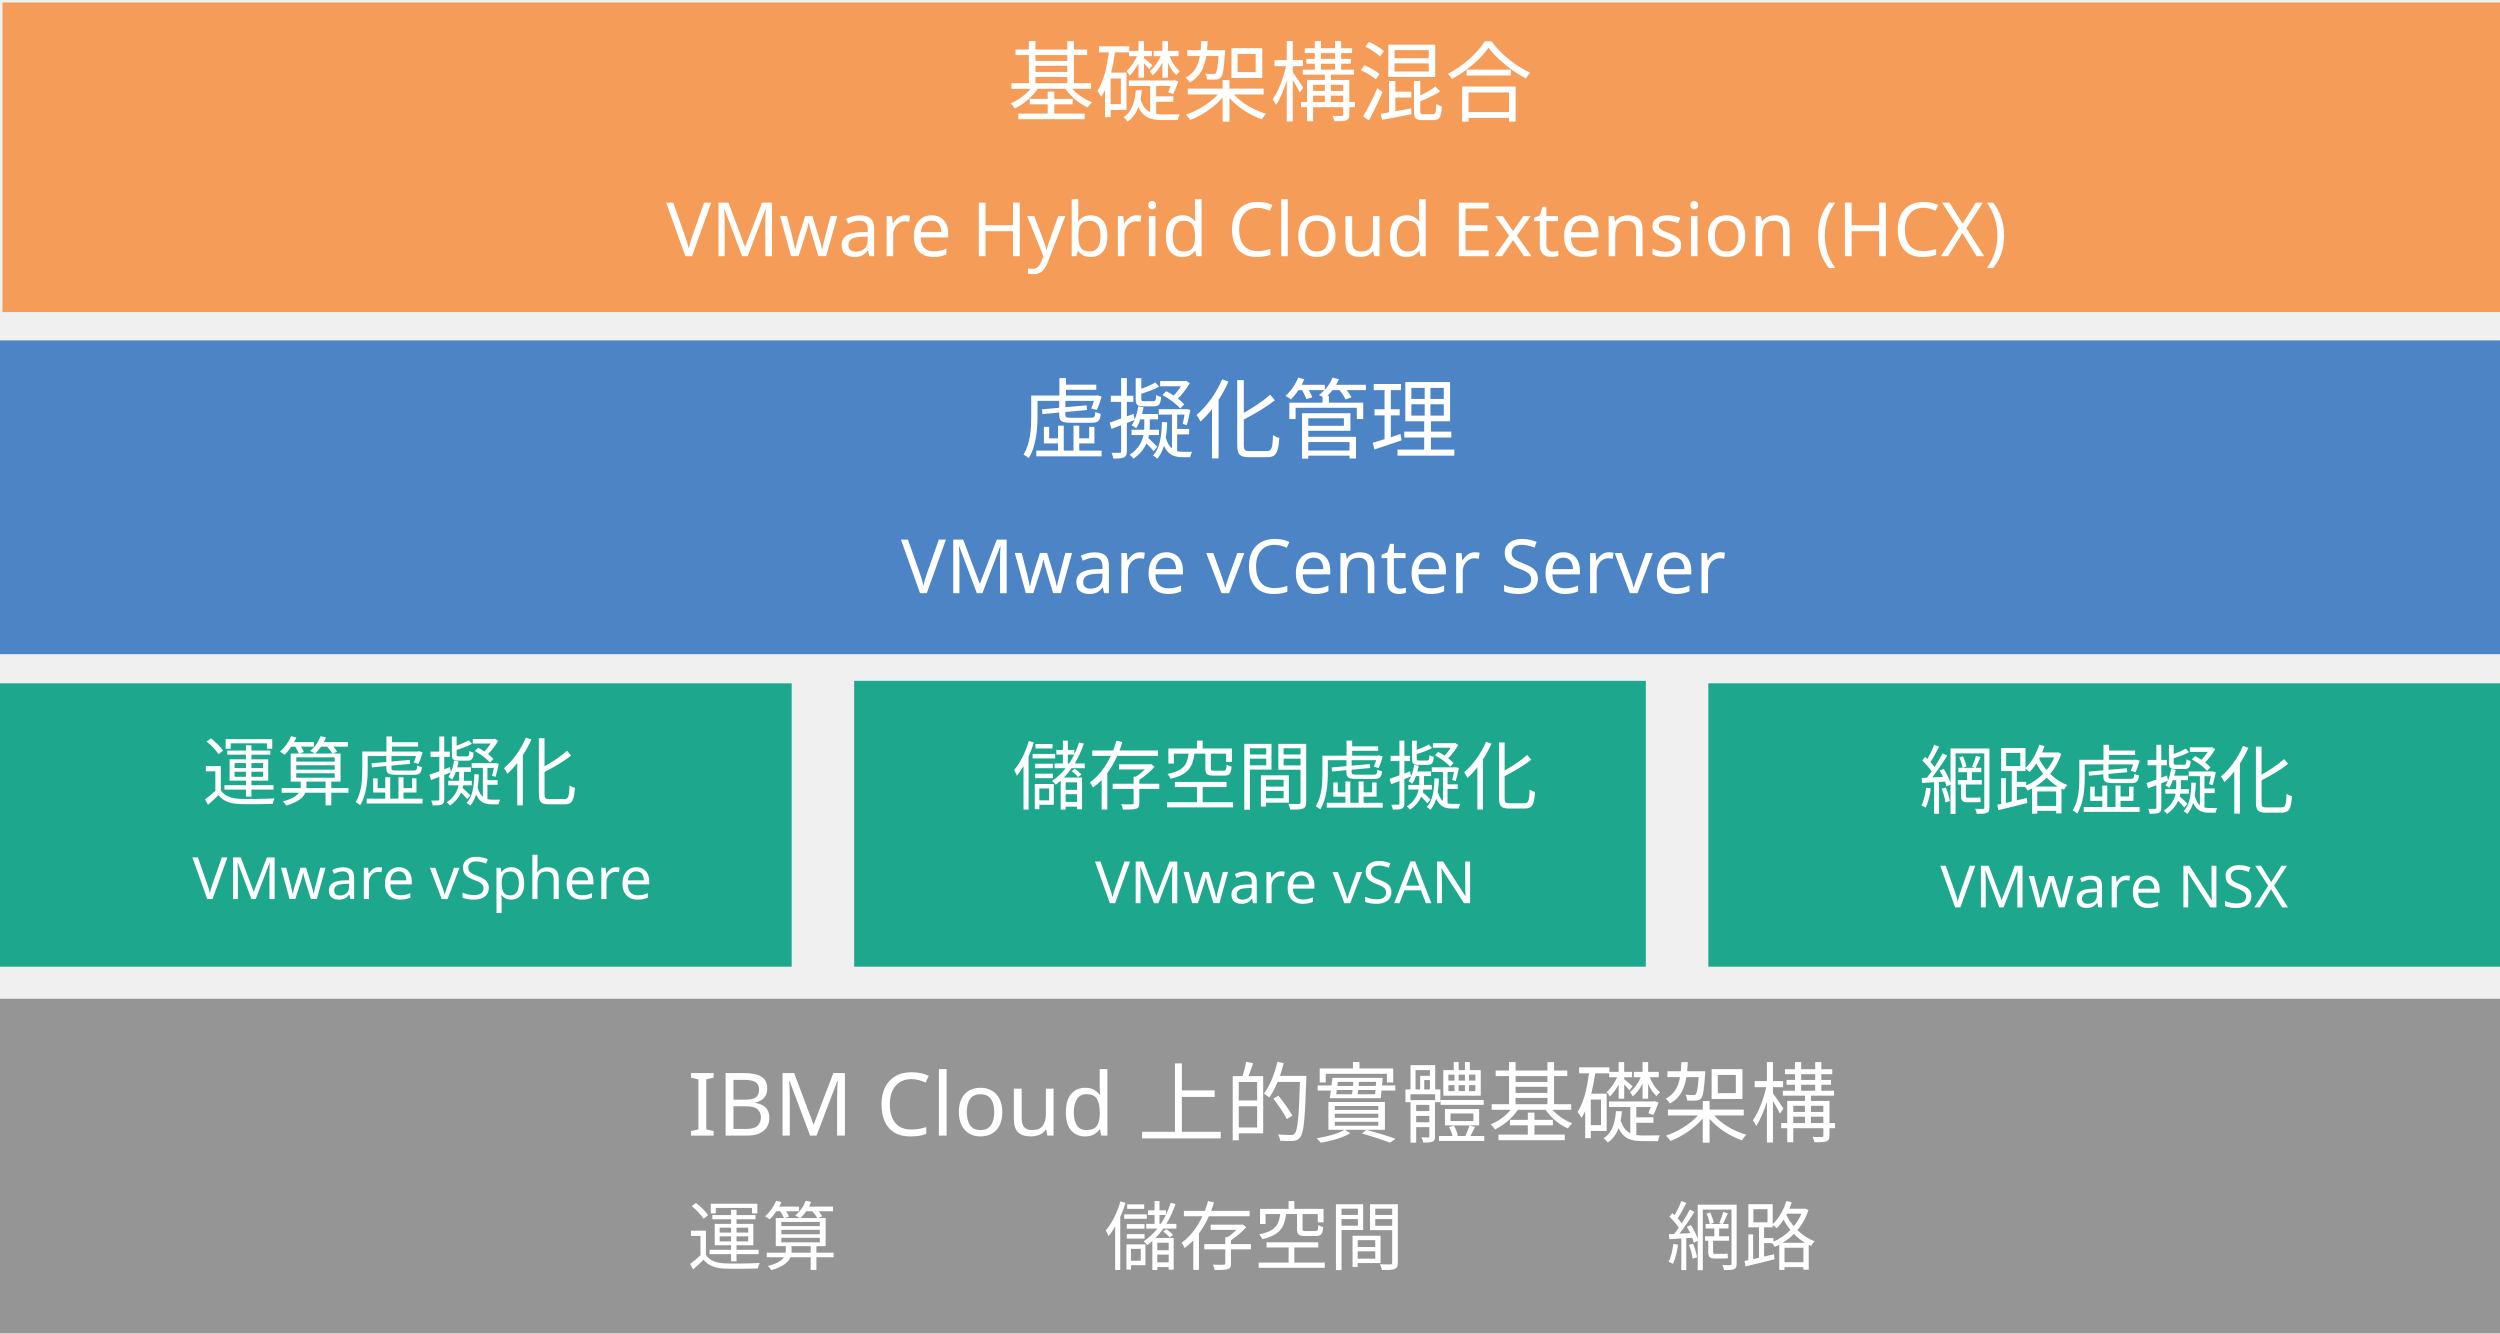
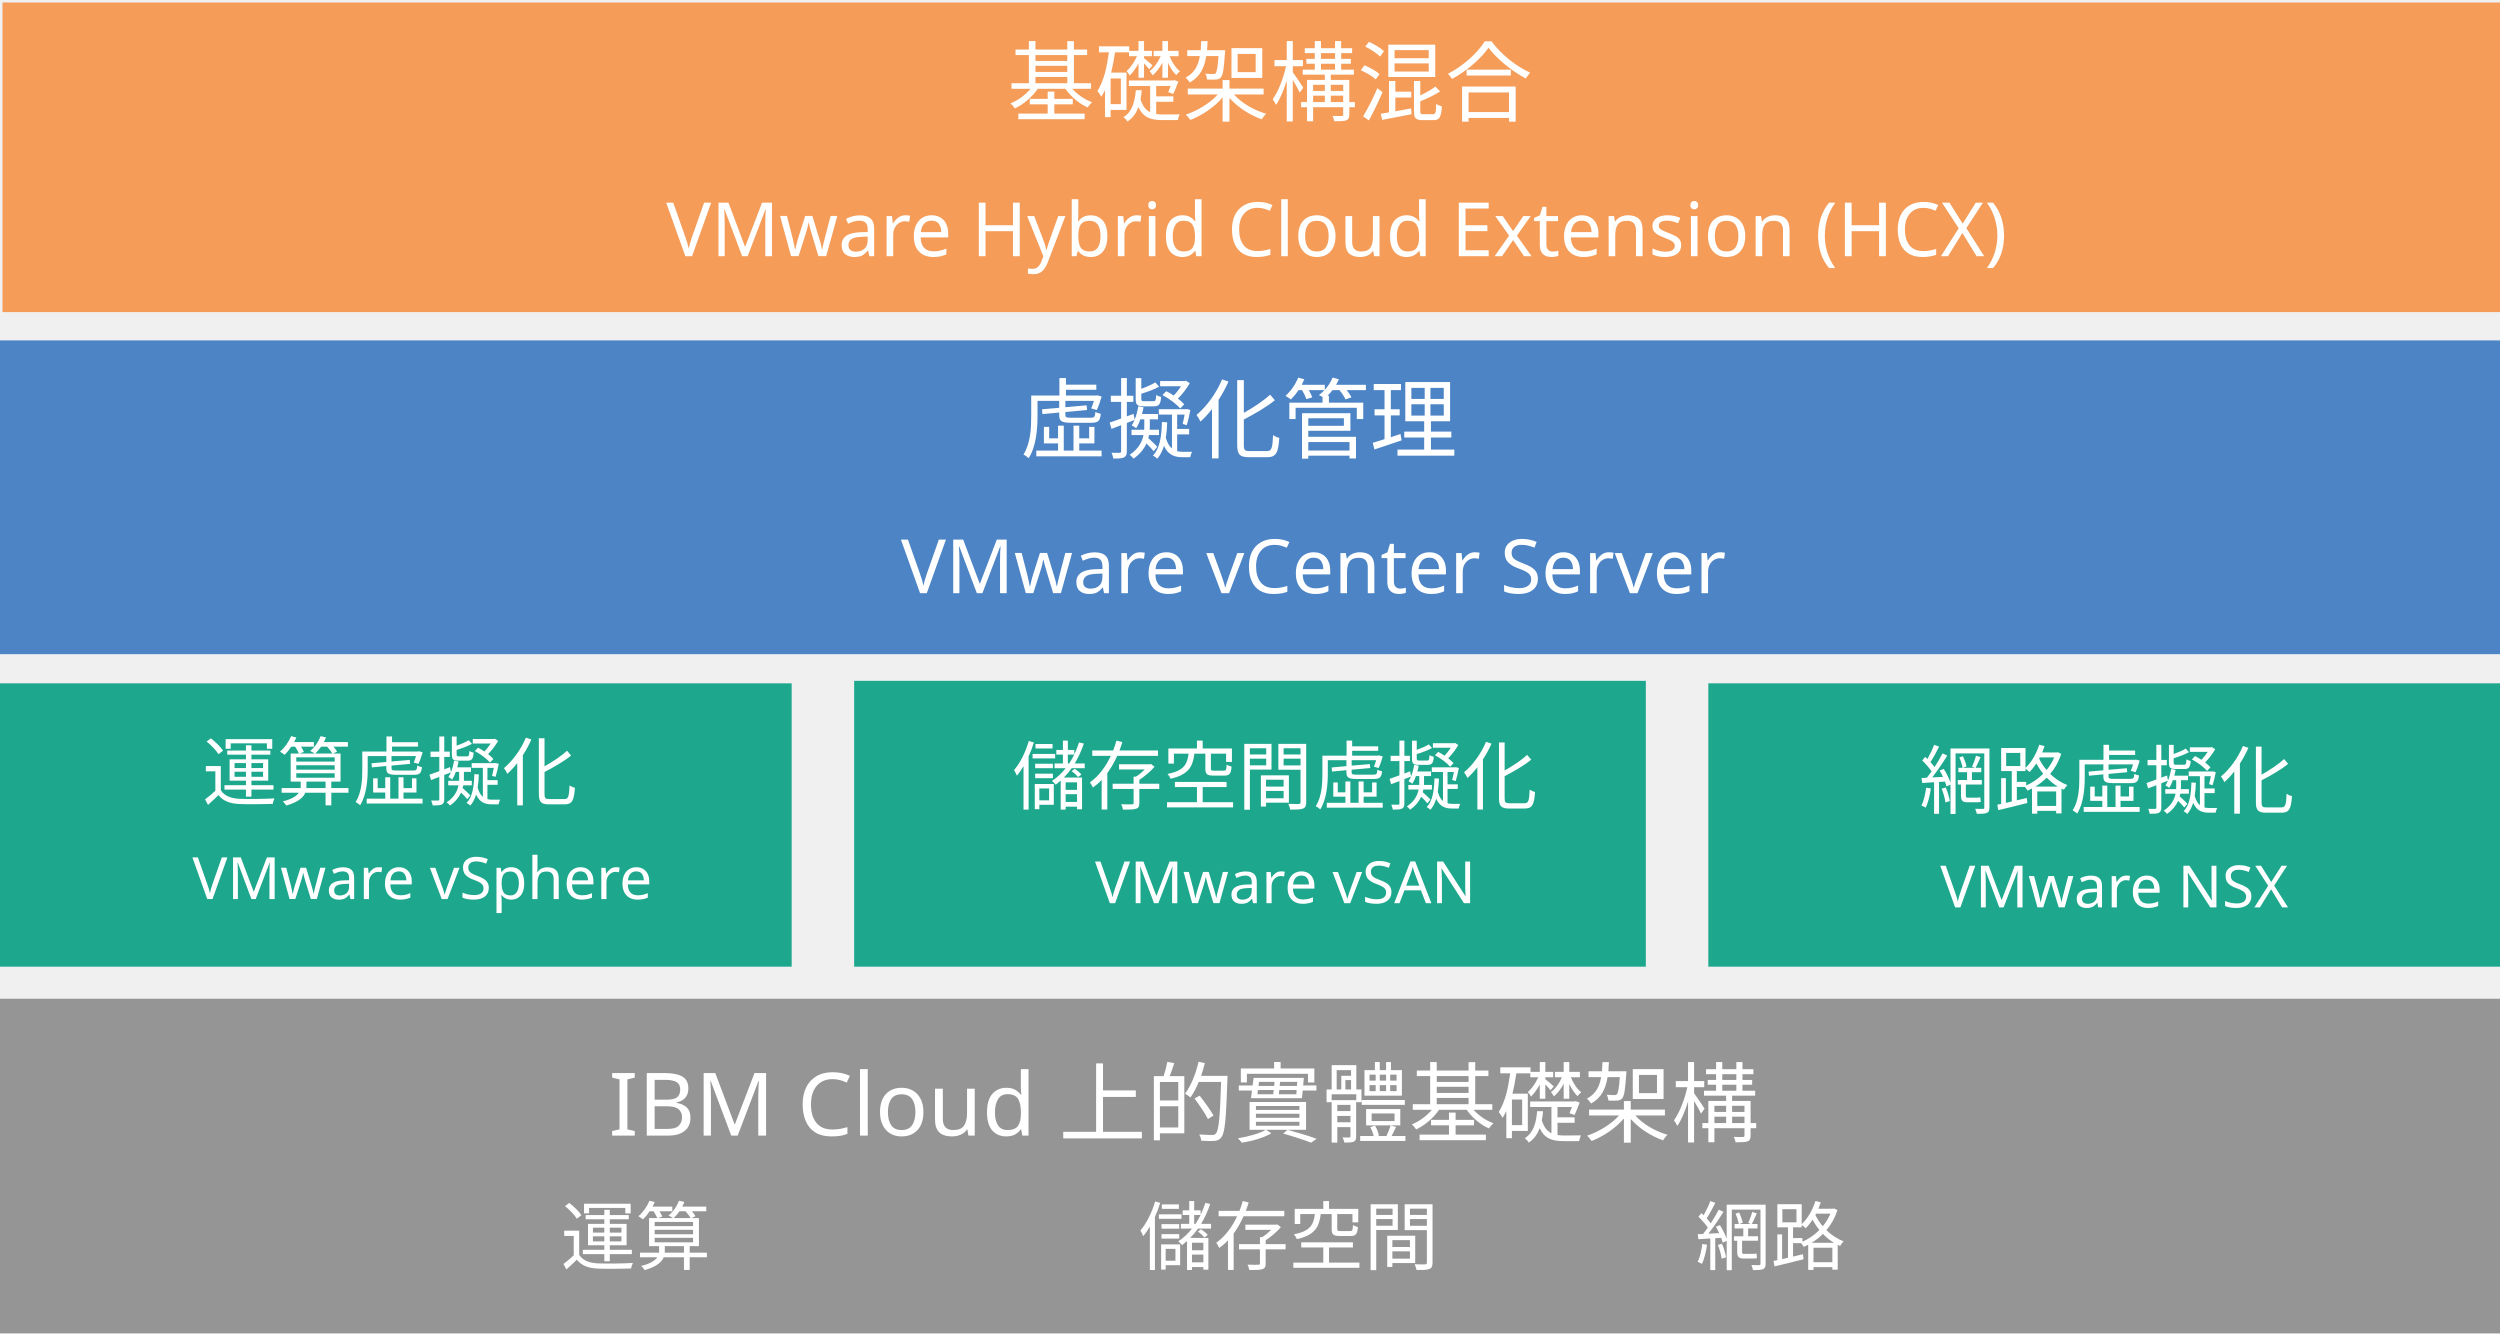
<svg xmlns="http://www.w3.org/2000/svg" version="1.1" id="Layer_1" x="0px" y="0px" viewBox="0 0 600 320" style="enable-background:new 0 0 600 320;" xml:space="preserve">
  <style type="text/css">
	.st0{fill:#4C84C5;}
	.st1{fill:#F49C58;}
	.st2{fill:#959595;}
	.st3{fill:#1DA78D;}
	.st4{fill:#FFFFFF;}
	.st5{font-family:'Roboto-Light';}
	.st6{font-size:21px;}
	.st7{font-size:18px;}
	.st8{font-size:14px;}
</style>
  <rect y="81.7" class="st0" width="600" height="75.3" />
  <rect x="0.6" y="0.6" class="st1" width="600" height="74.3" />
  <rect y="239.7" class="st2" width="600" height="80.3" />
  <rect y="164" class="st3" width="190" height="68" />
  <rect x="205" y="163.4" class="st3" width="190" height="68.6" />
  <rect x="410" y="164" class="st3" width="190" height="68" />
  <text transform="matrix(1 0 0 1 184.7242 108.3711)">
    <tspan x="60" y="0" class="st4 st5 st6">虛擬化管理</tspan>
    <tspan x="31.5" y="34" class="st4 st5 st7">VMware vCenter Server</tspan>
  </text>
  <text transform="matrix(1 0 0 1 8.5747 191.8755)">
    <tspan x="40" y="0" class="st4 st5 st7">運算虛擬化</tspan>
    <tspan x="37.6" y="23.9" class="st4 st5 st8">VMware vSphere</tspan>
  </text>
  <text transform="matrix(1 0 0 1 223.0037 192.8755)">
    <tspan x="20" y="0" class="st4 st5 st7">儲存空間虛擬化</tspan>
    <tspan x="39.8" y="23.9" class="st4 st5 st8">VMware vSAN</tspan>
  </text>
  <text transform="matrix(1 0 0 1 420.666 193.8755)">
    <tspan x="40" y="0" class="st4 st5 st7">網路虛擬化</tspan>
    <tspan x="45" y="23.9" class="st4 st5 st8">VMware NSX </tspan>
  </text>
-   <text transform="matrix(1 0 0 1 165 272.5371)" class="st4 st5 st6">IBM Cloud 上的實體基礎架構</text>
+   <text transform="matrix(1 0 0 1 146.074 272.5371)" class="st4 st5 st6">IBM Cloud 上的實體基礎架構</text>
  <text transform="matrix(1 0 0 1 201.7869 27.4924)">
    <tspan x="40" y="0" class="st4 st5 st6">基礎架構混合</tspan>
    <tspan x="-41.9" y="34" class="st4 st5 st7">VMware Hybrid Cloud Extension (HCX)</tspan>
  </text>
-   <text transform="matrix(1 0 0 1 265 303.3732)" class="st4 st5 st7">儲存空間</text>
-   <text transform="matrix(1 0 0 1 400 303.3732)" class="st4 st5 st7">網路</text>
-   <text transform="matrix(1 0 0 1 165 303.373)" class="st4 st5 st7">運算</text>
+   <text transform="matrix(1 0 0 1 273.3247 303.3732)" class="st4 st5 st7">儲存空間</text>
+   <text transform="matrix(1 0 0 1 406.9552 303.3732)" class="st4 st5 st7">網路</text>
+   <text transform="matrix(1 0 0 1 134.5858 303.373)" class="st4 st5 st7">運算</text>
</svg>
